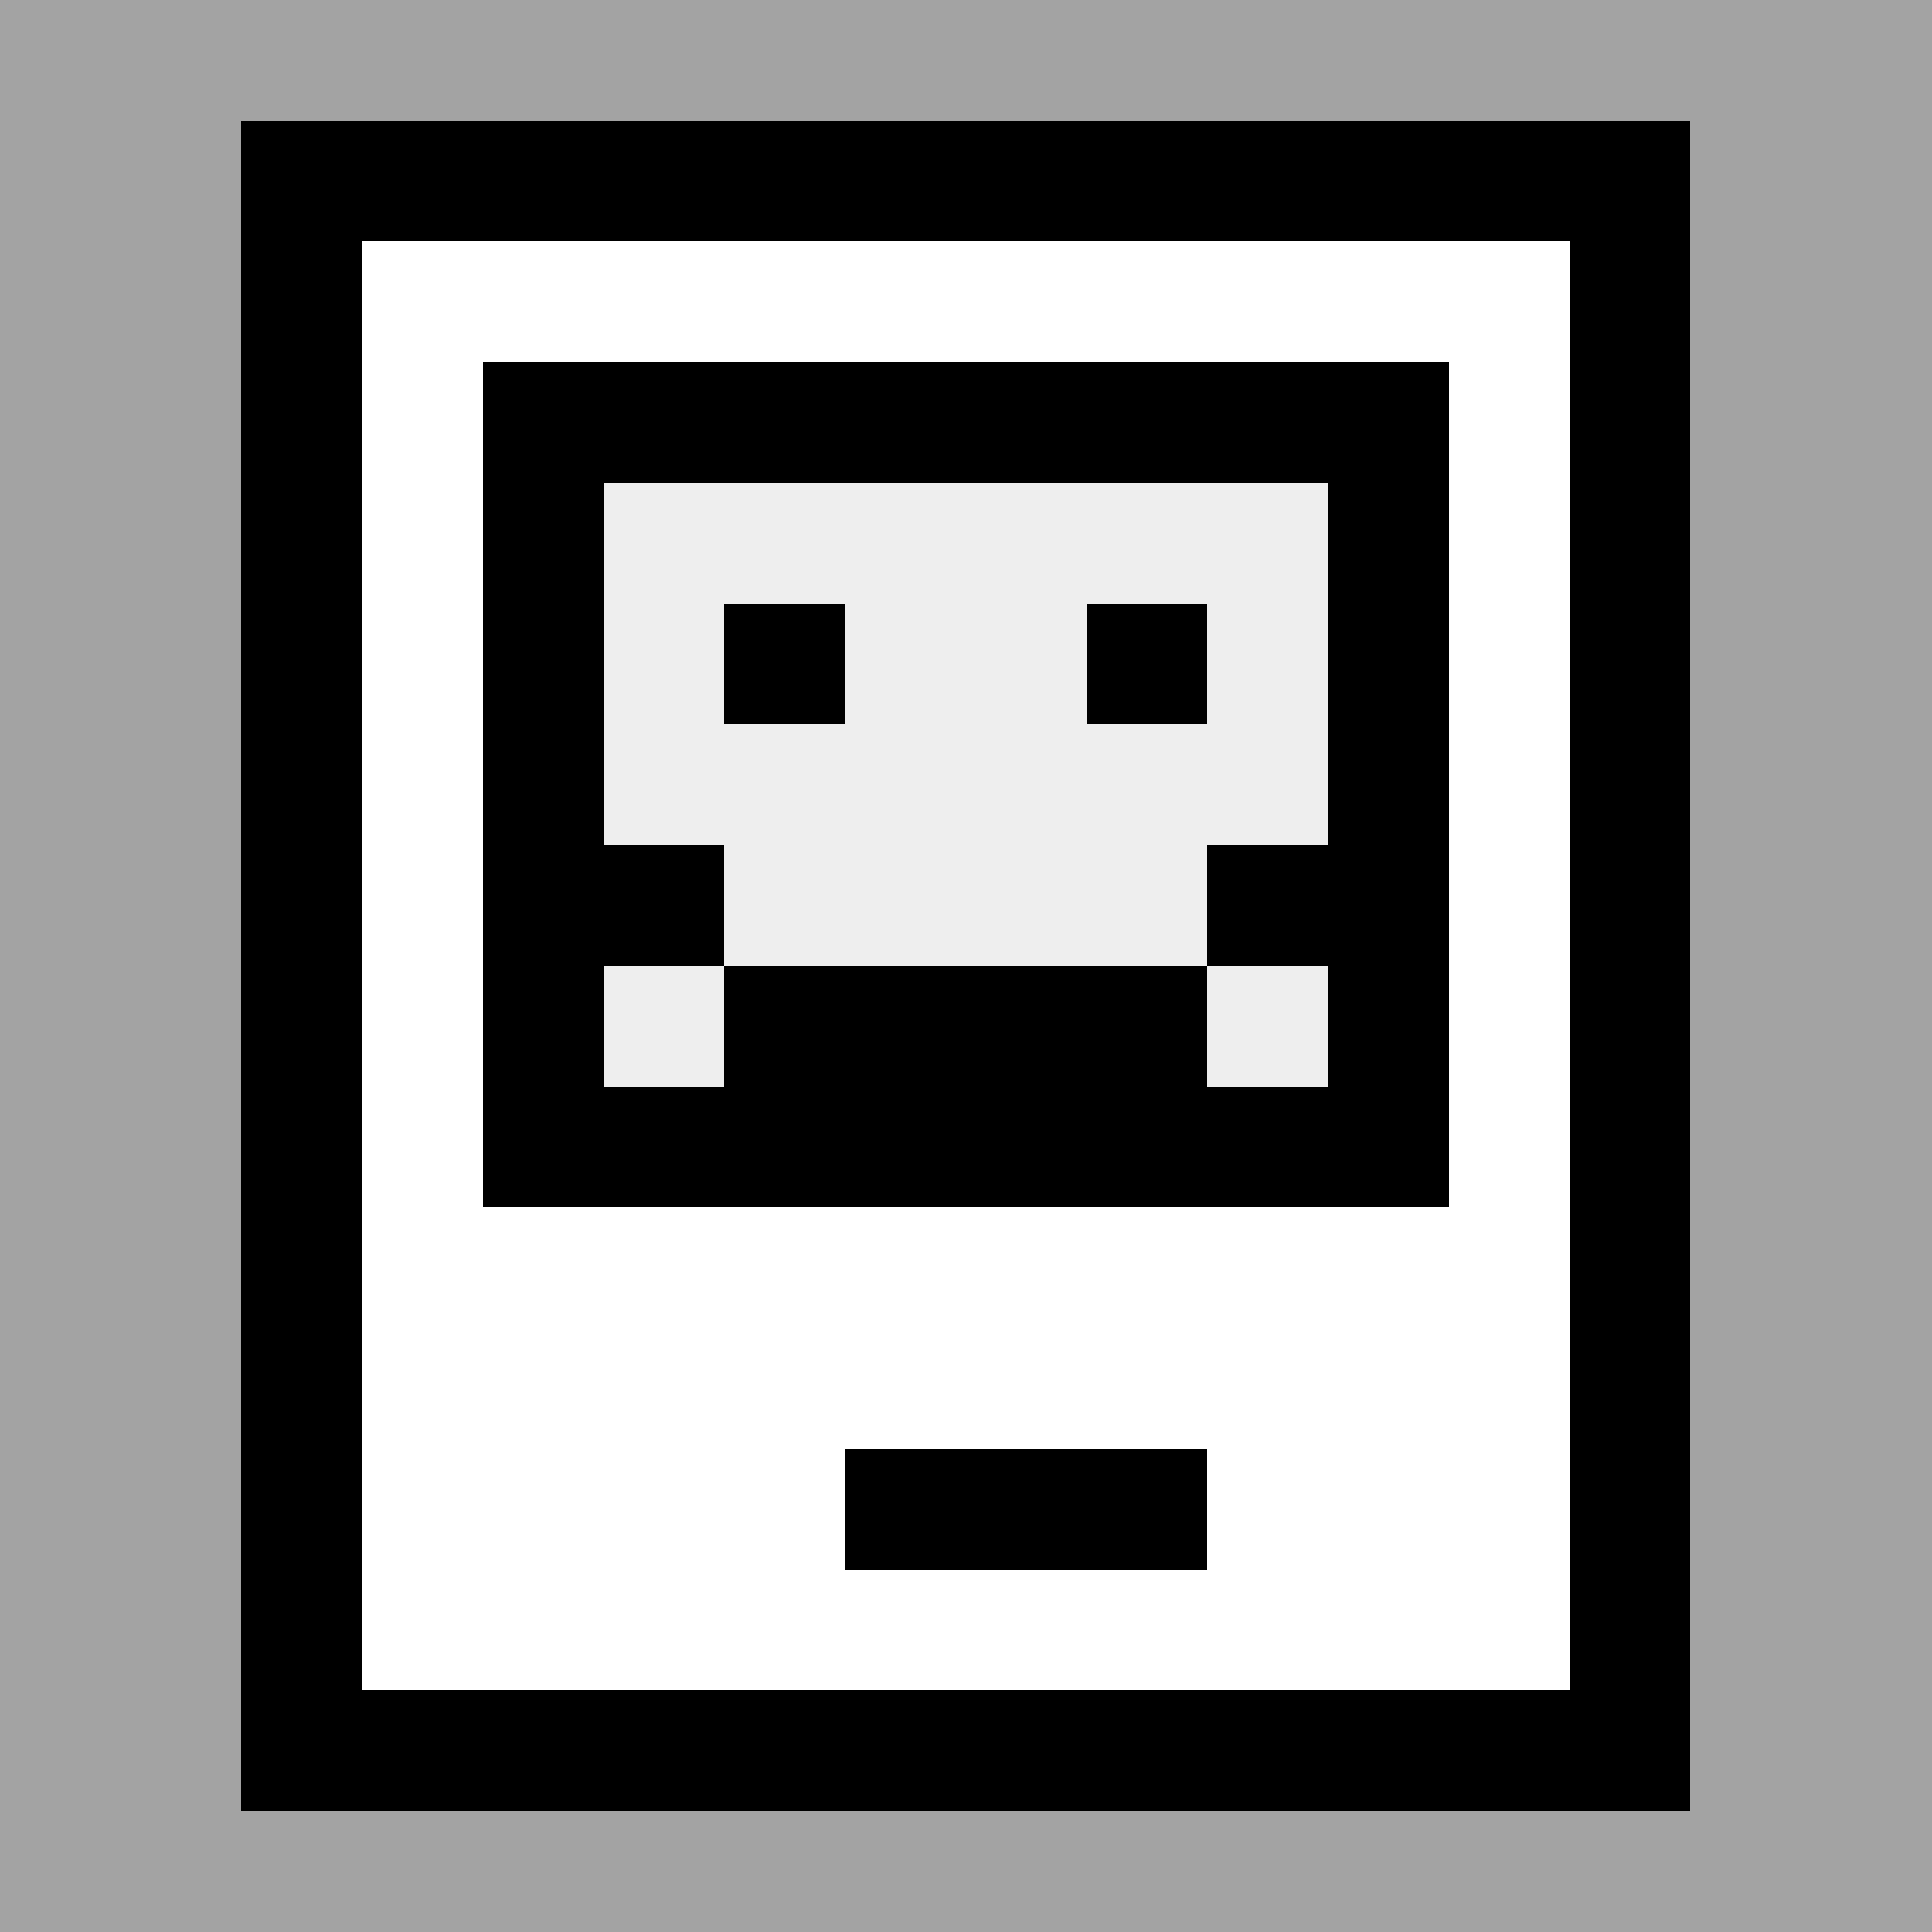
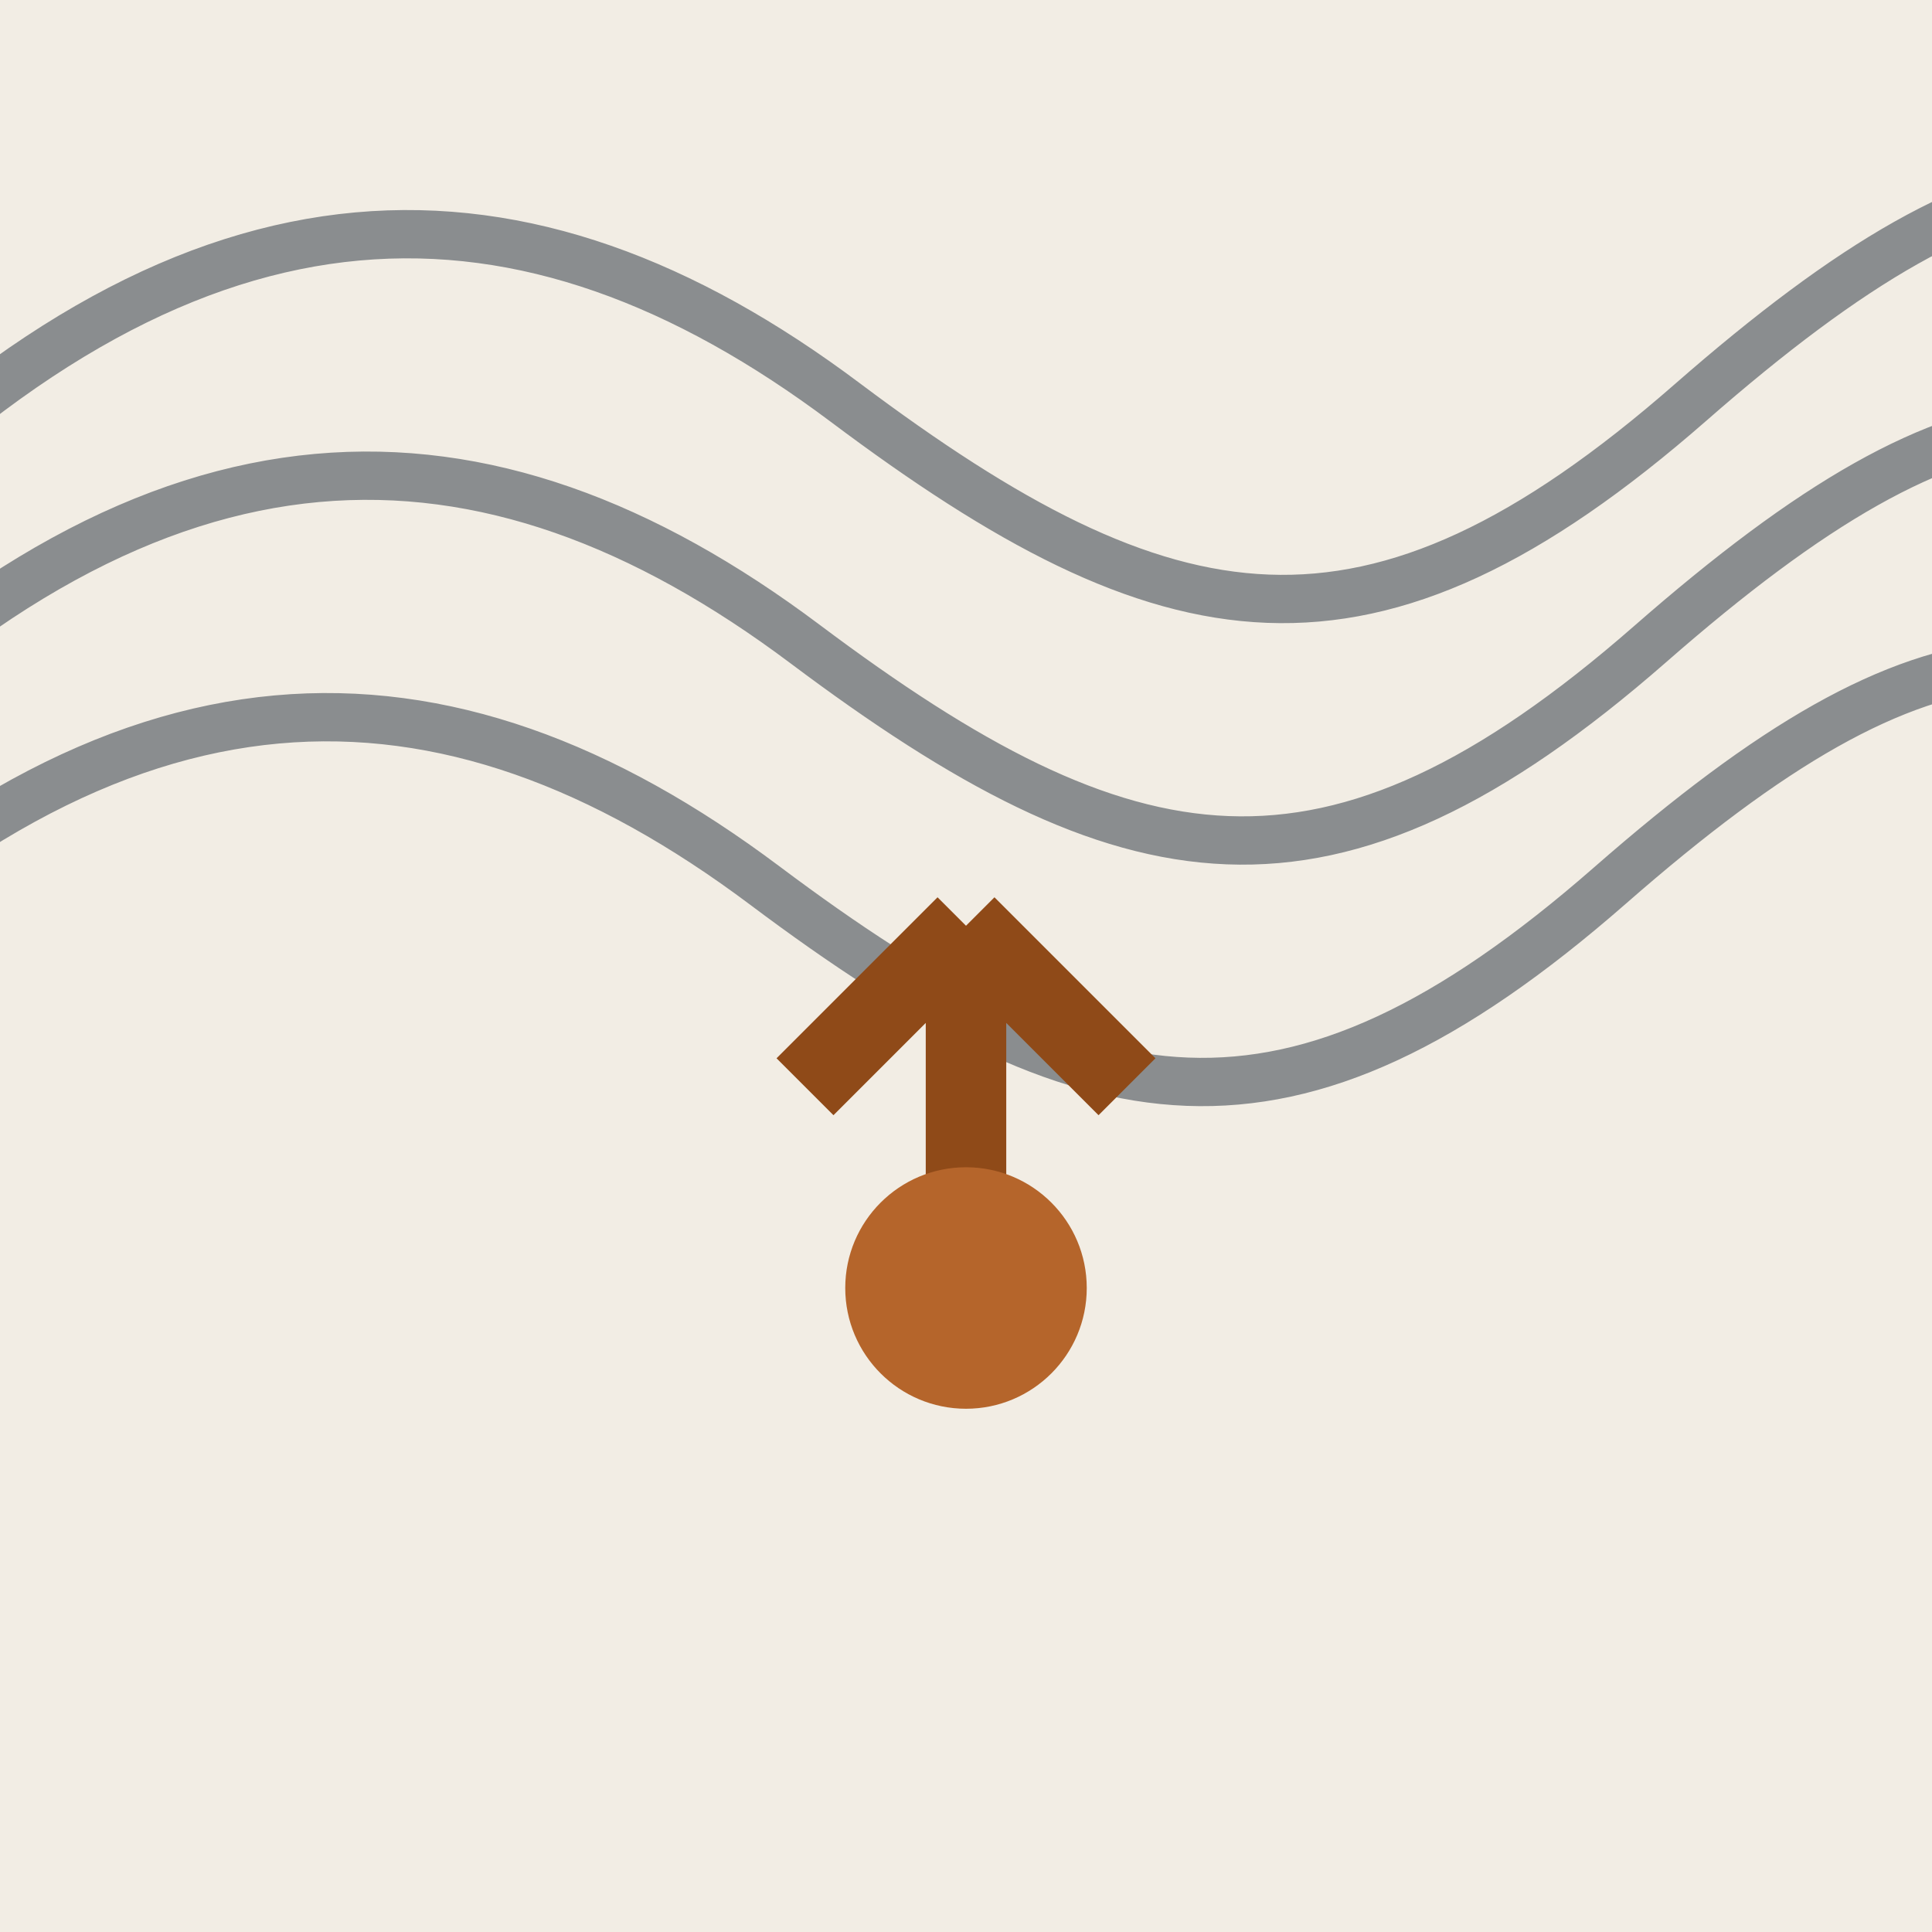
- <svg xmlns="http://www.w3.org/2000/svg" viewBox="0 0 16 16" shape-rendering="crispEdges">
-   <rect width="16" height="16" fill="#a3a3a3" />
-   <rect x="2" y="1" width="12" height="14" fill="#000000" />
-   <rect x="3" y="2" width="10" height="12" fill="#ffffff" />
-   <rect x="4" y="3" width="8" height="7" fill="#000000" />
-   <rect x="5" y="4" width="6" height="5" fill="#eeeeee" />
-   <rect x="6" y="5" width="1" height="1" fill="#000000" />
-   <rect x="9" y="5" width="1" height="1" fill="#000000" />
-   <rect x="5" y="7" width="1" height="1" fill="#000000" />
-   <rect x="10" y="7" width="1" height="1" fill="#000000" />
-   <rect x="6" y="8" width="4" height="1" fill="#000000" />
-   <rect x="7" y="12" width="3" height="1" fill="#000000" />
+ <svg xmlns="http://www.w3.org/2000/svg" viewBox="0 0 48 48" fill="none">
+   <rect width="48" height="48" fill="#F2EDE4" />
+   <path d="M-4 13c9-9 17-9 25-3s13 7 21 0 12-7 19-2M-5 19c9-9 17-9 25-3s13 7 21 0 12-7 19-2M-6 25c9-9 17-9 25-3s13 7 21 0 12-7 19-2" stroke="#8A8D8F" stroke-width="1.2" />
+   <path d="M24 32v-9m0 0-4 4m4-4 4 4" stroke="#8F4A18" stroke-width="2" />
+   <circle cx="24" cy="32" r="3" fill="#B5652B" />
</svg>
